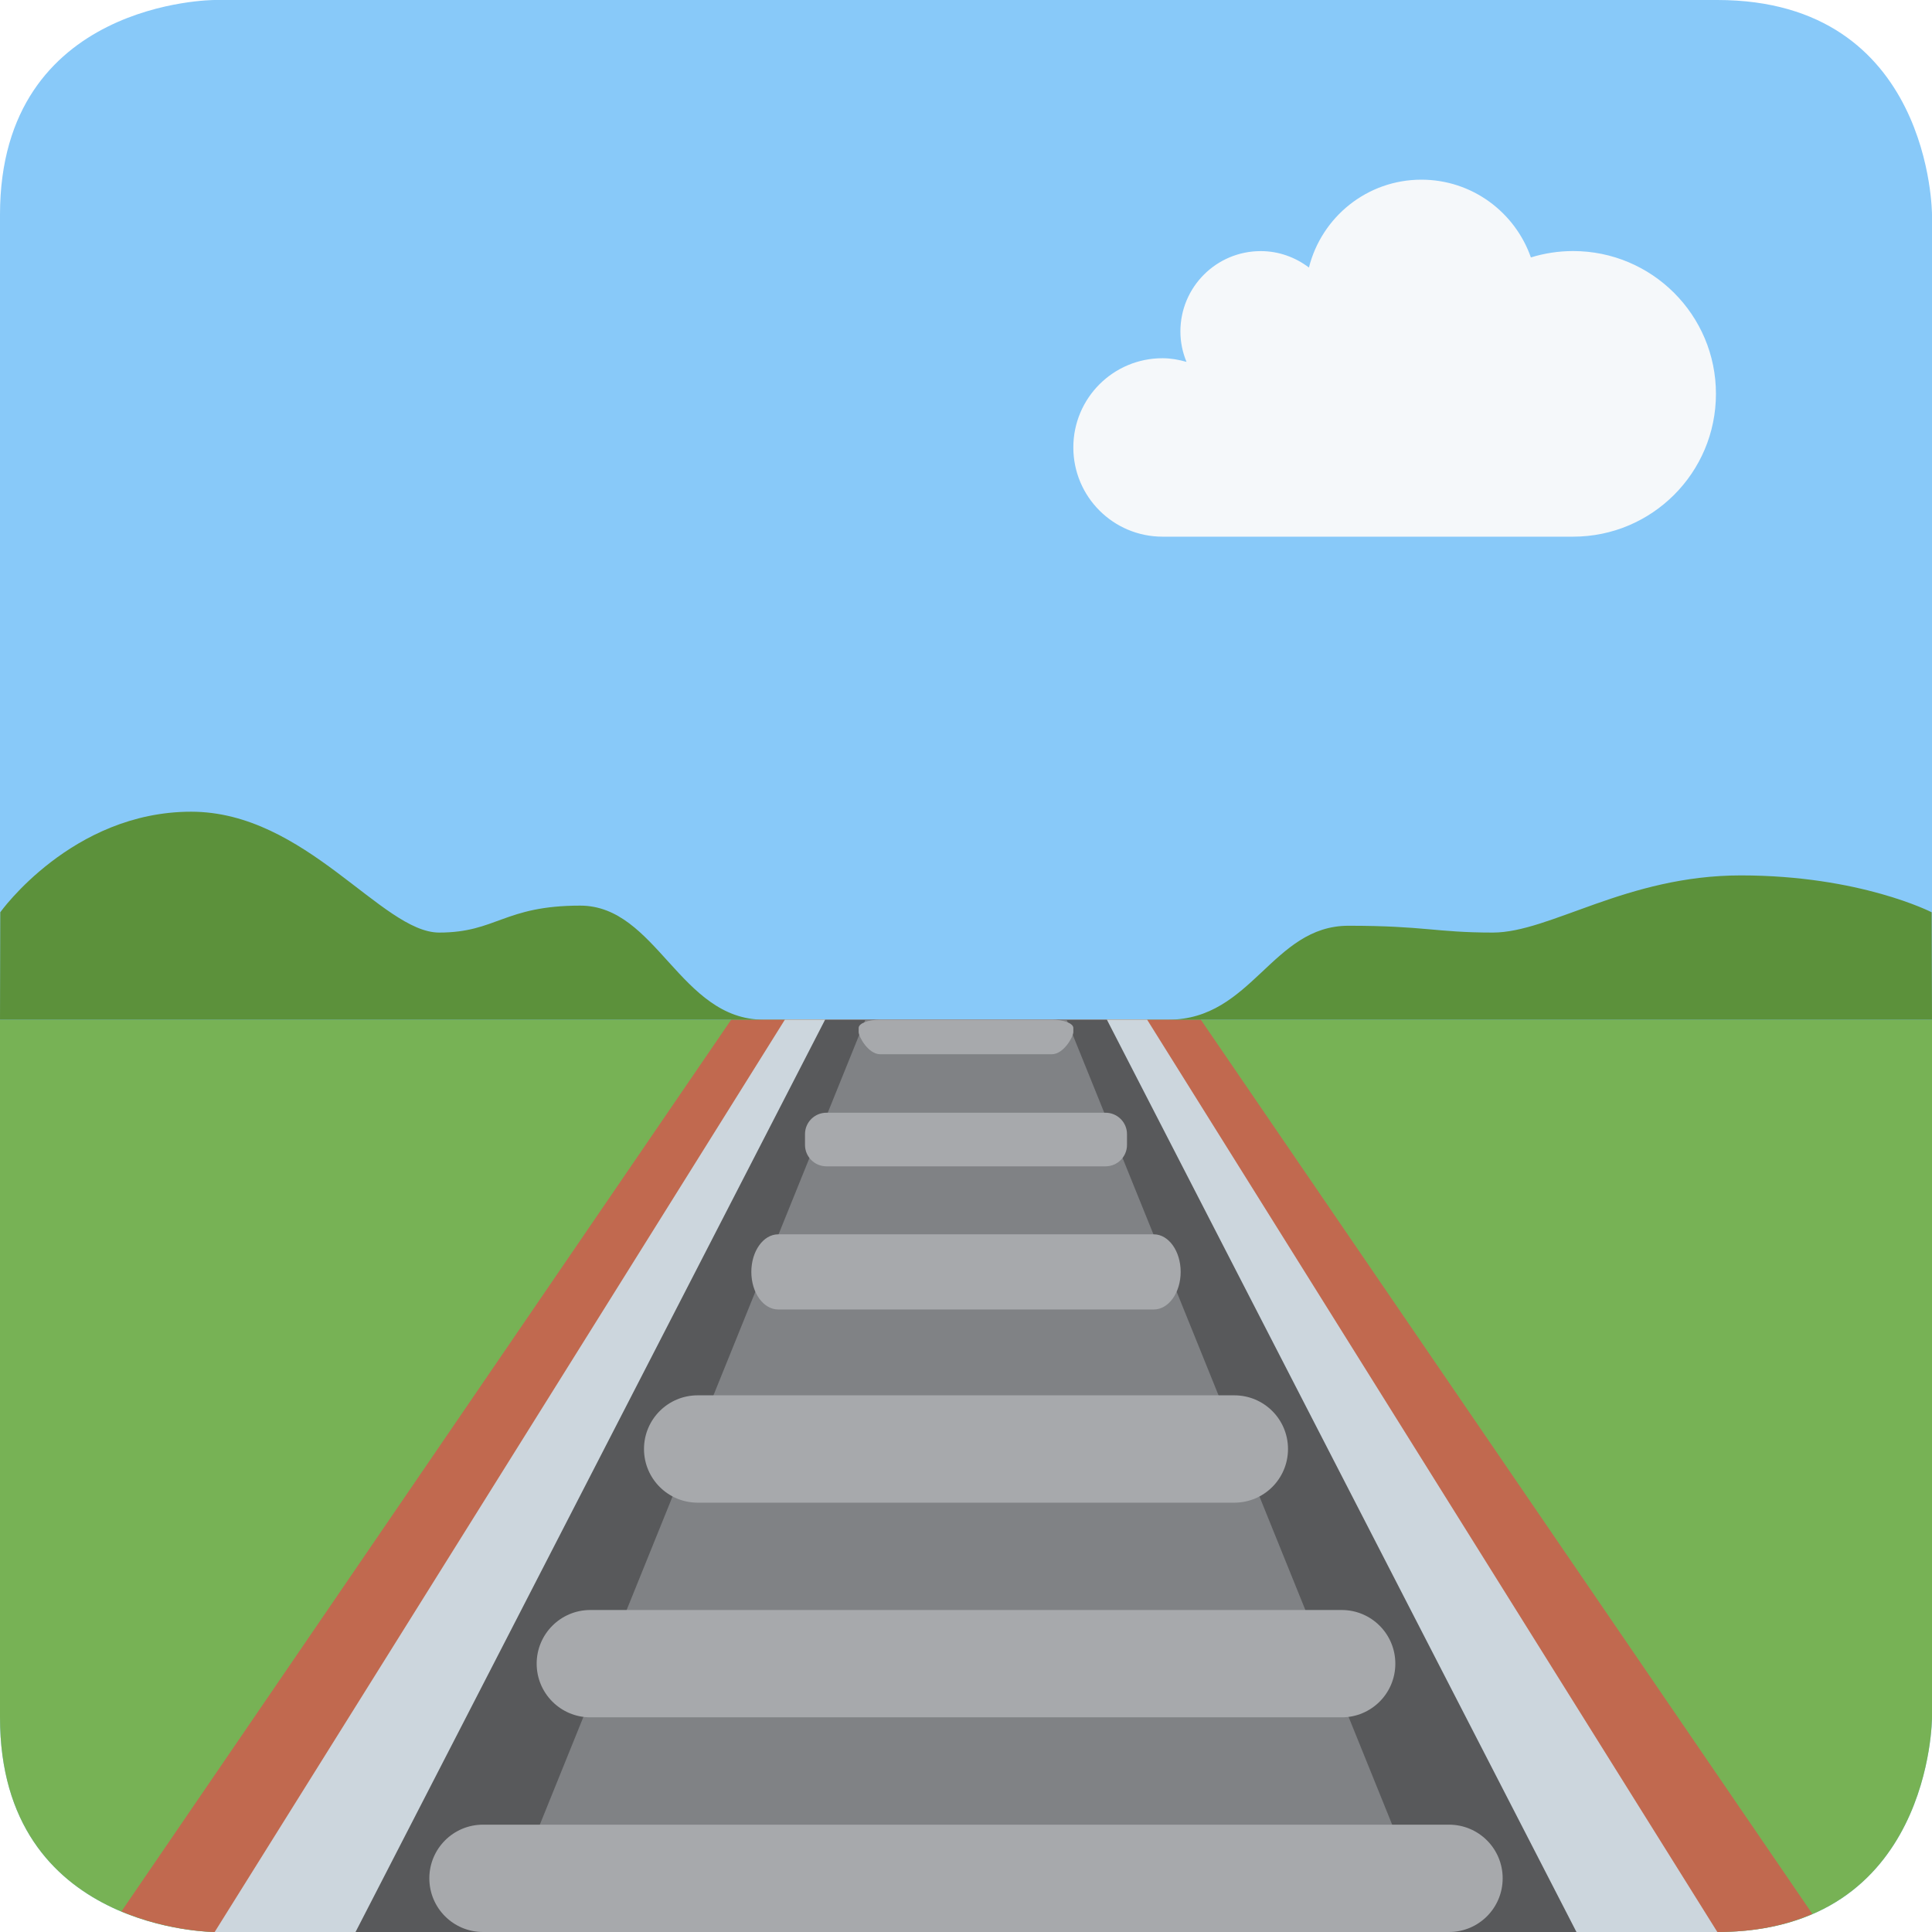
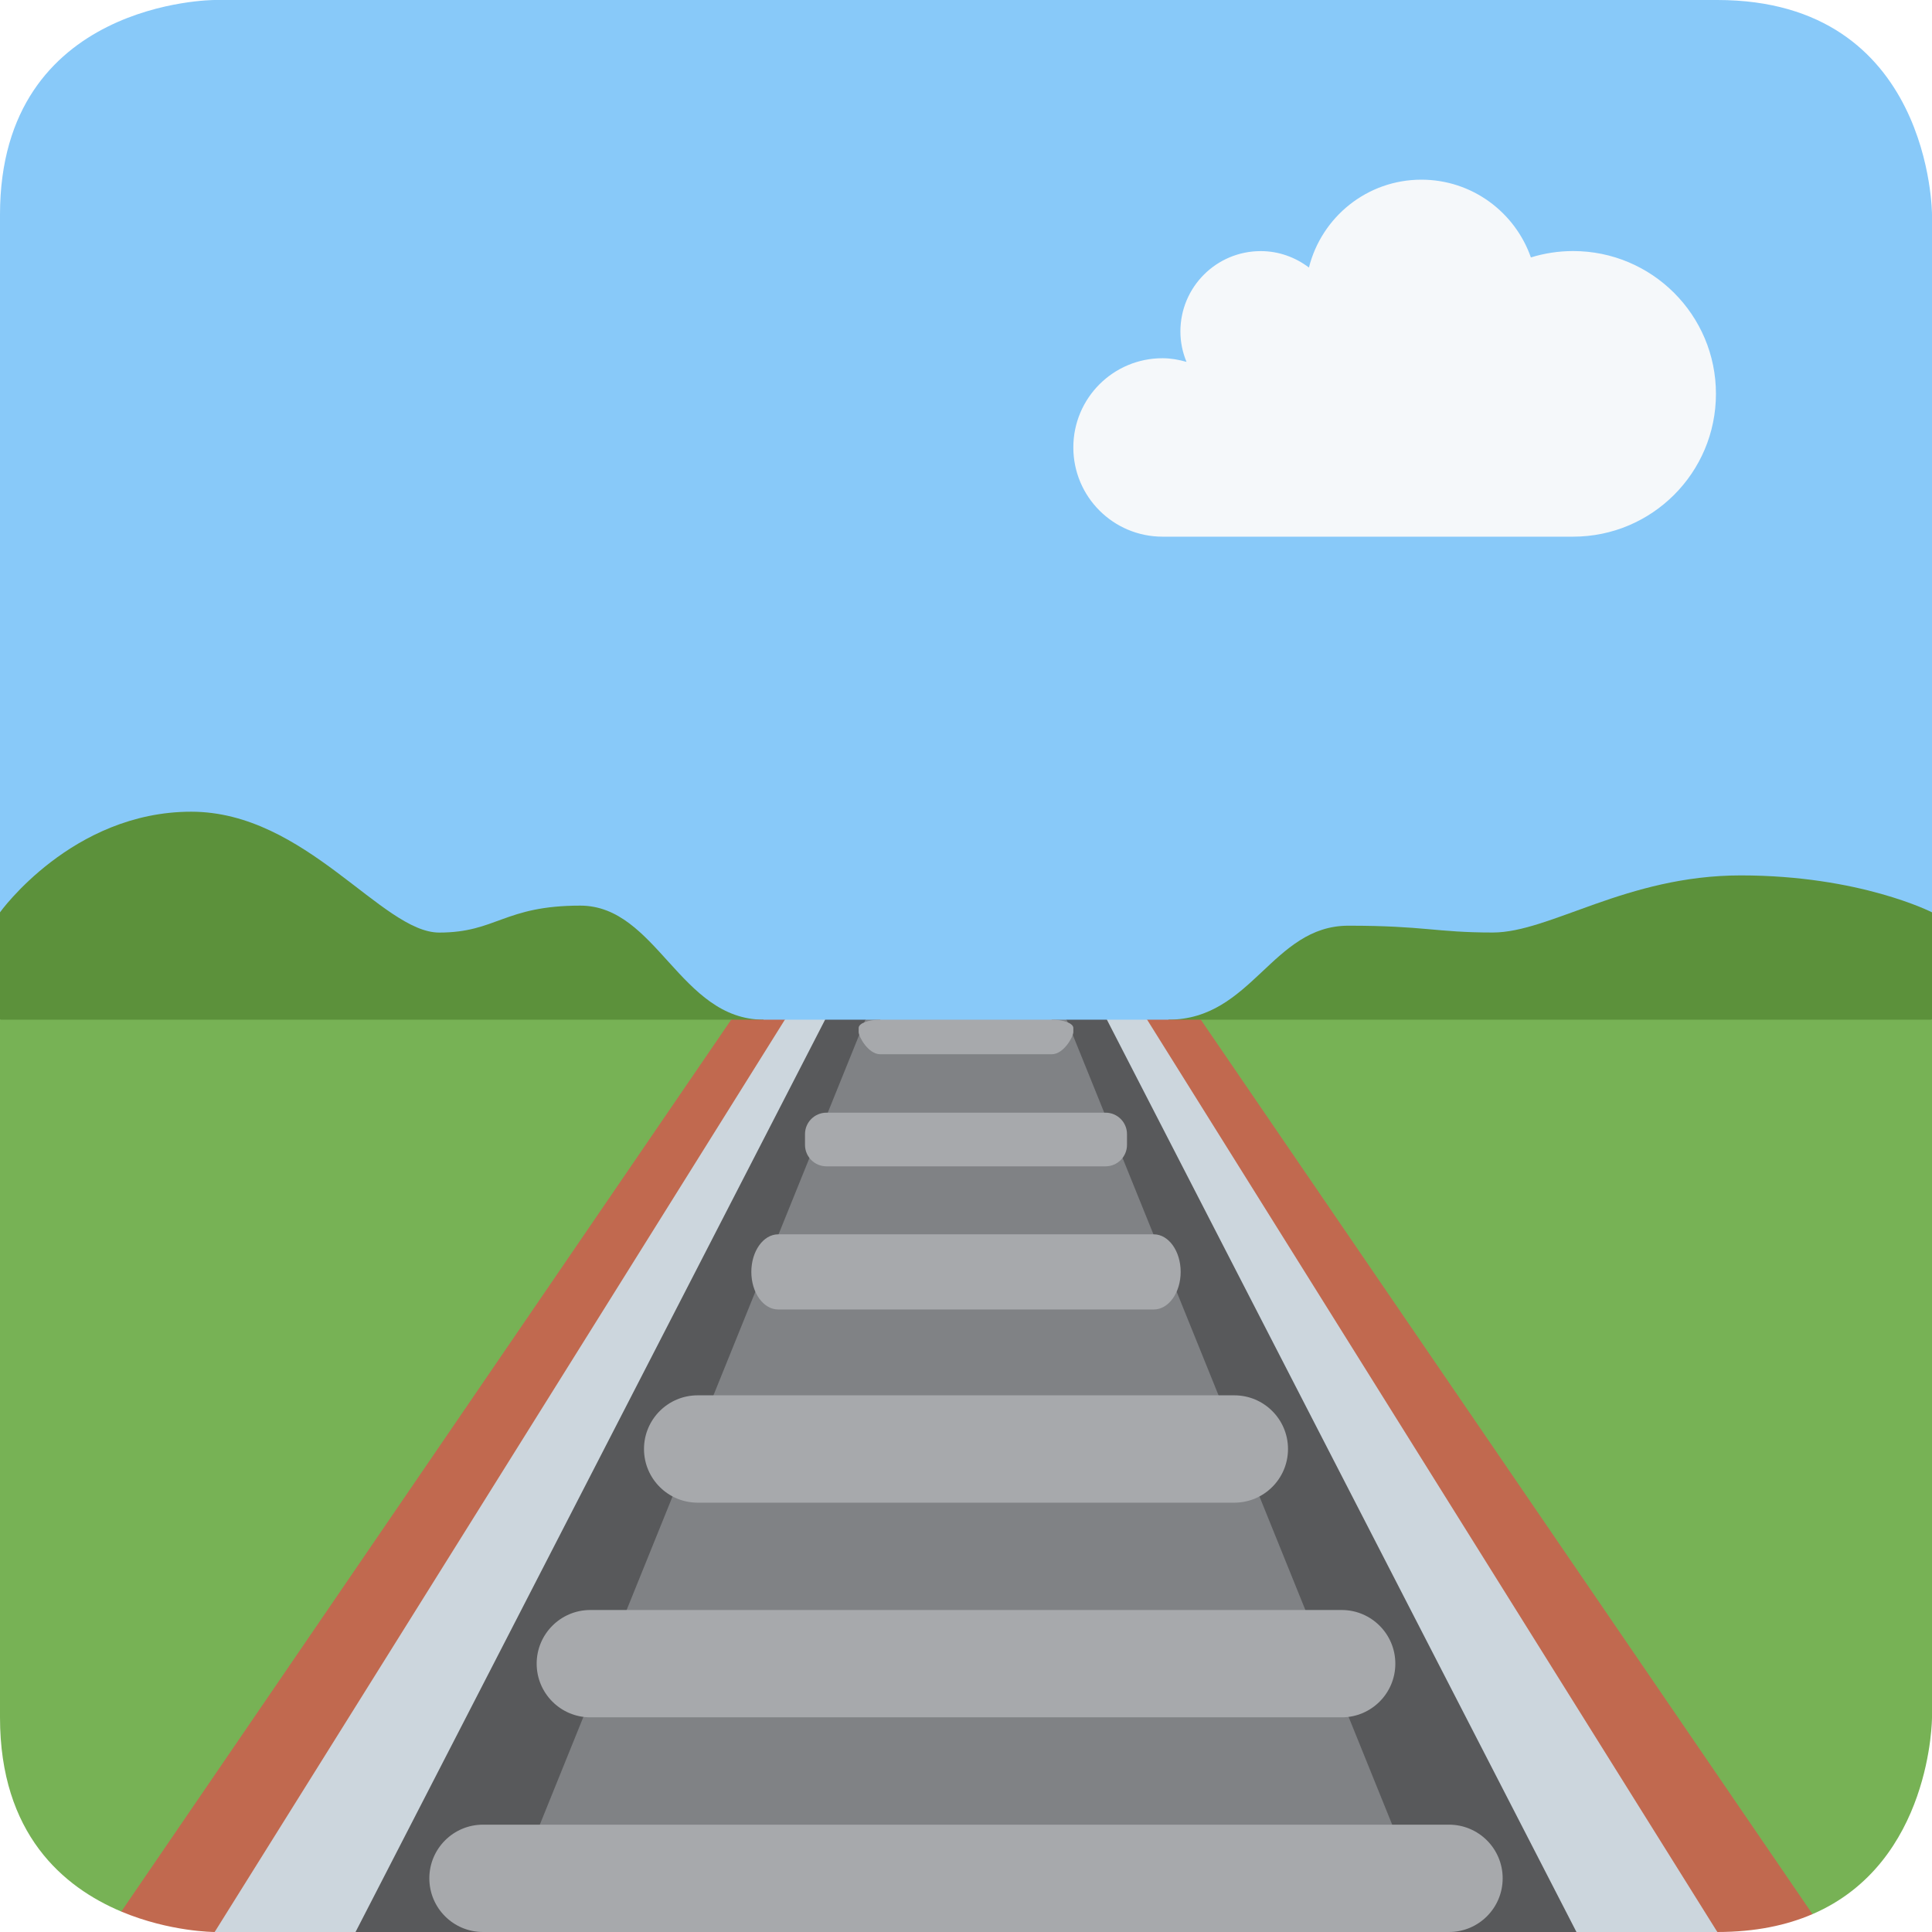
<svg xmlns="http://www.w3.org/2000/svg" viewBox="0 0 36 36">
-   <path fill="#88C9F9" d="M36 32s0 4-4 4H4s-4 0-4-4V4c0-4 4-4 4-4h28c4 0 4 4 4 4v28z" />
-   <path fill="#77B255" d="M0 32c0 4 4 4 4 4h28c4 0 4-4 4-4V19H0v13z" />
-   <path fill="#F5F8FA" d="M29.313 4.678c-.274 0-.539.042-.787.119-.296-.843-1.096-1.449-2.04-1.449-1.013 0-1.86.697-2.096 1.637-.25-.189-.559-.306-.898-.306-.827 0-1.497.67-1.497 1.497 0 .201.041.392.114.567-.144-.04-.292-.068-.446-.068C20.744 6.674 20 7.418 20 8.337c0 .919.744 1.663 1.663 1.663h7.65c1.469 0 2.661-1.191 2.661-2.661.001-1.469-1.192-2.661-2.661-2.661z" />
-   <path fill="#C1694F" d="M22.375 19h-8.75L2.263 35.616C3.167 35.995 4 36 4 36h28c.71 0 1.289-.13 1.77-.338L22.375 19z" />
-   <path fill="#CCD6DD" d="M4 36h28L21.375 19h-6.75z" />
-   <path fill="#58595B" d="M6.625 36h22.75l-8.75-17h-5.25z" />
-   <path fill="#808285" d="M9.25 36h17.5l-6.875-17h-3.75z" />
-   <path fill="#A7A9AC" d="M28 35c0 .553-.447 1-1 1H9c-.552 0-1-.447-1-1 0-.553.448-1 1-1h18c.553 0 1 .447 1 1zm-2-4c0 .553-.447 1-1 1H11c-.552 0-1-.447-1-1 0-.553.448-1 1-1h14c.553 0 1 .447 1 1zm-2-4c0 .553-.447 1-1 1H13c-.552 0-1-.447-1-1 0-.553.448-1 1-1h10c.553 0 1 .447 1 1zm-2-3.3c0 .387-.224.7-.5.7h-7c-.276 0-.5-.313-.5-.7 0-.387.224-.7.5-.7h7c.276 0 .5.313.5.7zm-1-2.366c0 .221-.18.399-.4.399h-5.2c-.221 0-.4-.179-.4-.399v-.201c0-.221.179-.399.4-.399h5.2c.221 0 .4.179.4.399v.201zm-1-2.102c0 .085-.18.412-.4.412h-3.2c-.221 0-.4-.327-.4-.412v-.078c0-.085.179-.154.4-.154h3.2c.221 0 .4.069.4.154v.078z" />
-   <path d="M3.562 15.125c2.133 0 3.554 2.252 4.621 2.252 1.067 0 1.207-.502 2.629-.502S12.671 19 14.227 19H0l.005-2.001s1.335-1.874 3.557-1.874zm28.876 1.187c-2.133 0-3.554 1.065-4.621 1.065-1.066 0-1.269-.127-2.691-.127S23.329 19 21.773 19H36l-.006-2.001s-1.334-.687-3.556-.687z" fill="#5C913B" />
+   <path d="M 0,4 c 0,-4 4,-4 4,-4 h28 c 4,0 4,4 4,4 v13 l -4,4 h-28 l -4,-4 v-13 Z" fill="#88c9f9" />
+   <path fill="#F5F8FA" d="M 29.313,4.678 c 1.469,0 2.662,1.192 2.661,2.661 c 0,1.47 -1.192,2.661 -2.661,2.661 h-7.65 c -0.919,0 -1.663,-0.744 -1.663,-1.663 s 0.744,-1.663 1.663,-1.662 c 0.154,0 0.302,0.028 0.446,0.068 c -0.073,-0.175 -0.114,-0.366 -0.114,-0.567 c 0,-0.827 0.67,-1.497 1.497,-1.497 c 0.339,0 0.648,0.117 0.898,0.306 c 0.236,-0.94 1.083,-1.637 2.096,-1.637 c 0.944,0 1.744,0.606 2.04,1.449 c 0.248,-0.077 0.513,-0.119 0.787,-0.119 Z" />
+   <g fill="#5c913b">
+     <path d="M 3.563,15.125 c 2.133,0 3.554,2.252 4.621,2.252 c 1.066,0 1.207,-0.502 2.629,-0.502 s 1.859,2.125 3.415,2.125 v2 h-12.228 l -2,-2 v-2 s 1.341,-1.875 3.563,-1.875 Z" />
+     <path d="M 32.437,16.312 c 2.223,0 3.563,0.688 3.563,0.688 v2 l -2,2 h-12.228 v-2 c 1.556,0 1.931,-1.751 3.353,-1.751 s 1.625,0.127 2.691,0.127 c 1.067,0 2.488,-1.064 4.621,-1.064 Z" />
+   </g>
+   <path fill="#77B255" d="M 0,19 h13.625 l 4.375,3 l 4.375,-3 h13.625 v13 s 0,2.707 -2.227,3.667 l -15.773,-8.667 l -15.74,8.619 c -1.078,-0.453 -2.26,-1.445 -2.26,-3.619 v-13 Z" />
+   <path d="M 22.375,19 l 11.398,16.667 c -0.48,0.207 -1.064,0.333 -1.773,0.333 l -14,-7.5 l -14,7.5 s -0.834,0 -1.74,-0.381 l 11.365,-16.619 h1 l 3.375,2.5 l 3.375,-2.5 h1 Z" fill="#C1694F" />
+   <path d="M 4,36 l 10.625,-17 h0.75 l 2.625,2 l 2.625,-2 h0.75 l 10.625,17 h-2.625 l -11.375,-6 l -11.375,6 h-2.625 Z" fill="#ccd6dd" />
+   <path d="M 6.625,36 l 8.75,-17 h0.75 l 1.875,1.5 l 1.875,-1.5 h0.75 l 8.75,17 h-2.375 l -9,-5 l -9,5 h-2.375 Z" fill="#58595B" />
+   <path d="M 9.553,35.25 l 6.572,-16.25 h0.275 l 0.25,0.25 h2.7 l 0.25,-0.25 h0.275 l 6.572,16.25 h-16.894 Z" fill="#808285" />
+   <g fill="#A7A9AC">
+     <path d="M 9,34 h18 a 1,1 0 01 0,2 h-18 a 1,1 0 01 0,-2 Z" />
+     <path d="M 11,30 h14 a 1,1 0 01 0,2 h-14 a 1,1 0 01 0,-2 Z" />
+     <path d="M 13,26 h10 a 1,1 0 01 0,2 h-10 a 1,1 0 01 0,-2 Z" />
+     <path d="M 14.5,23 h7 a 0.5,0.7 0 01 0,1.4 h-7 a 0.5,0.7 0 01 0,-1.4 Z" />
+     <path d="M 15,21.133 a 0.4,0.4 0 01 0.4,-0.4 h5.2 a 0.4,0.4 0 01 0.4,0.4 v0.2 a 0.4,0.4 0 01 -0.4,0.4 h-5.2 a 0.4,0.4 0 01 -0.4,-0.4 v-0.2 Z" />
+     <path d="M 20,19.232 c 0,0.085 -0.18,0.412 -0.4,0.412 h-3.2 c -0.221,0 -0.4,-0.327 -0.4,-0.412 v-0.078 c 0,-0.085 0.179,-0.154 0.4,-0.154 h3.2 c 0.22,0 0.4,0.069 0.4,0.154 v0.078 Z" />
+   </g>
</svg>
